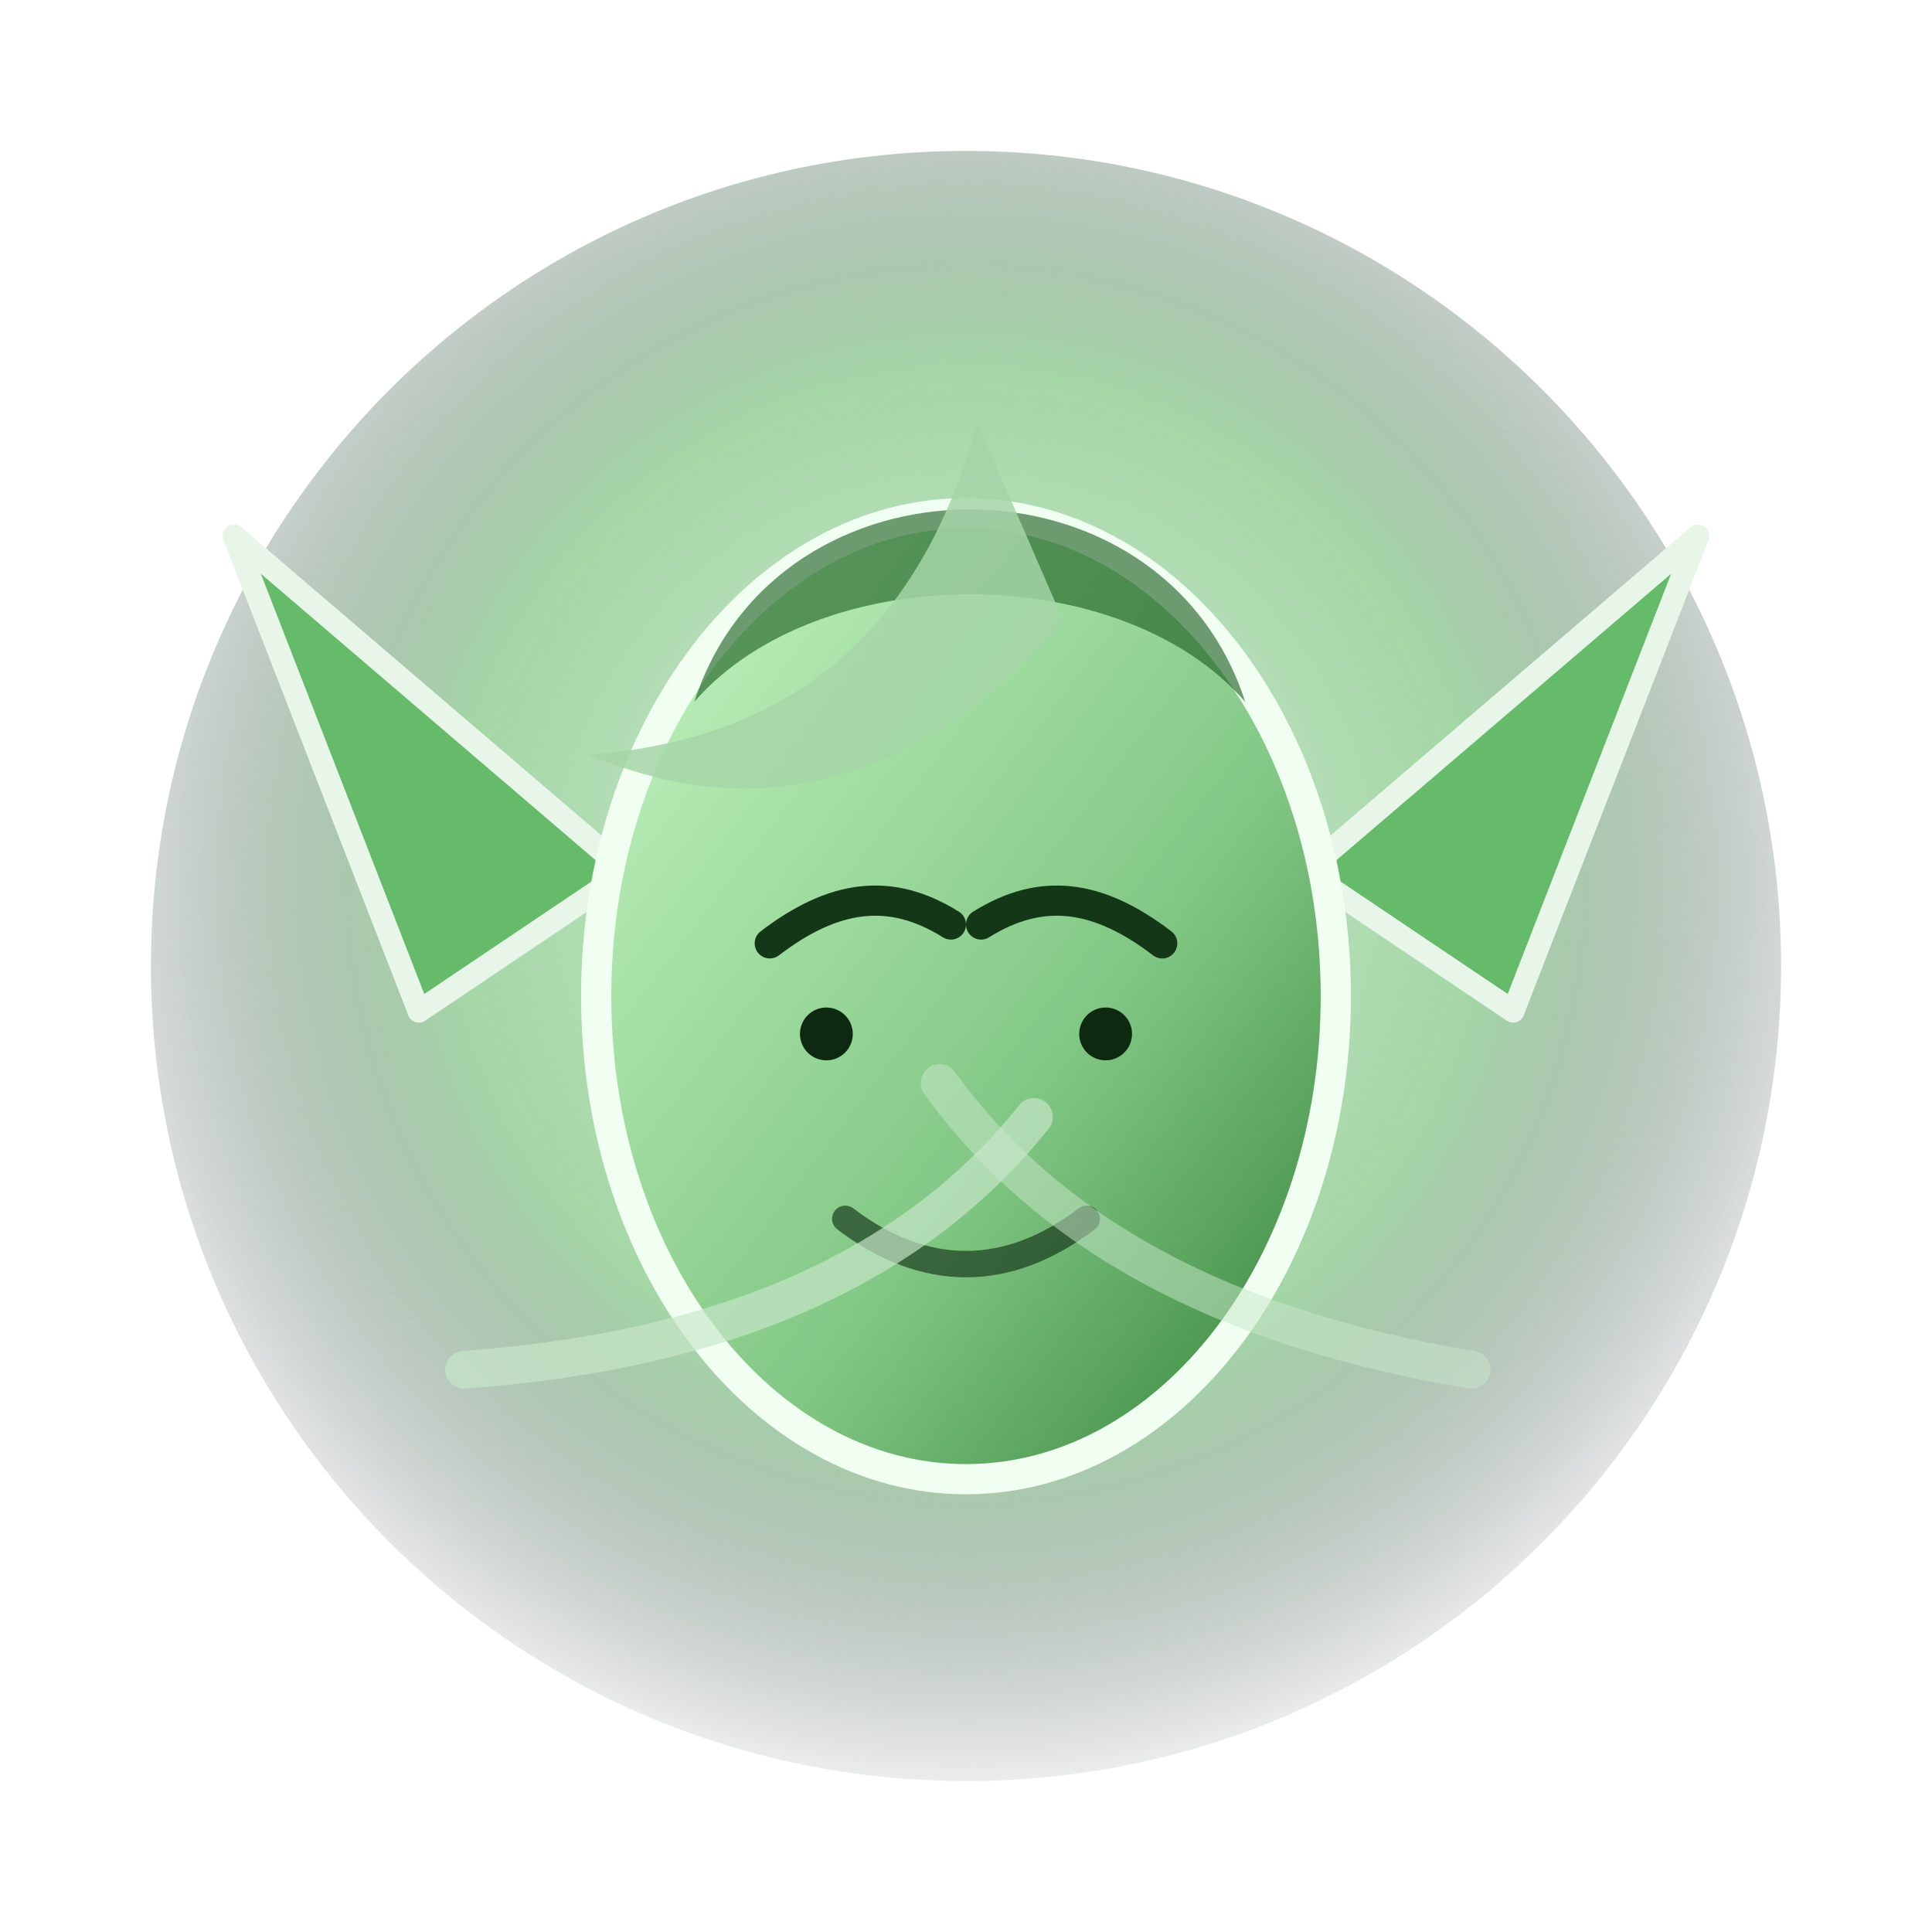
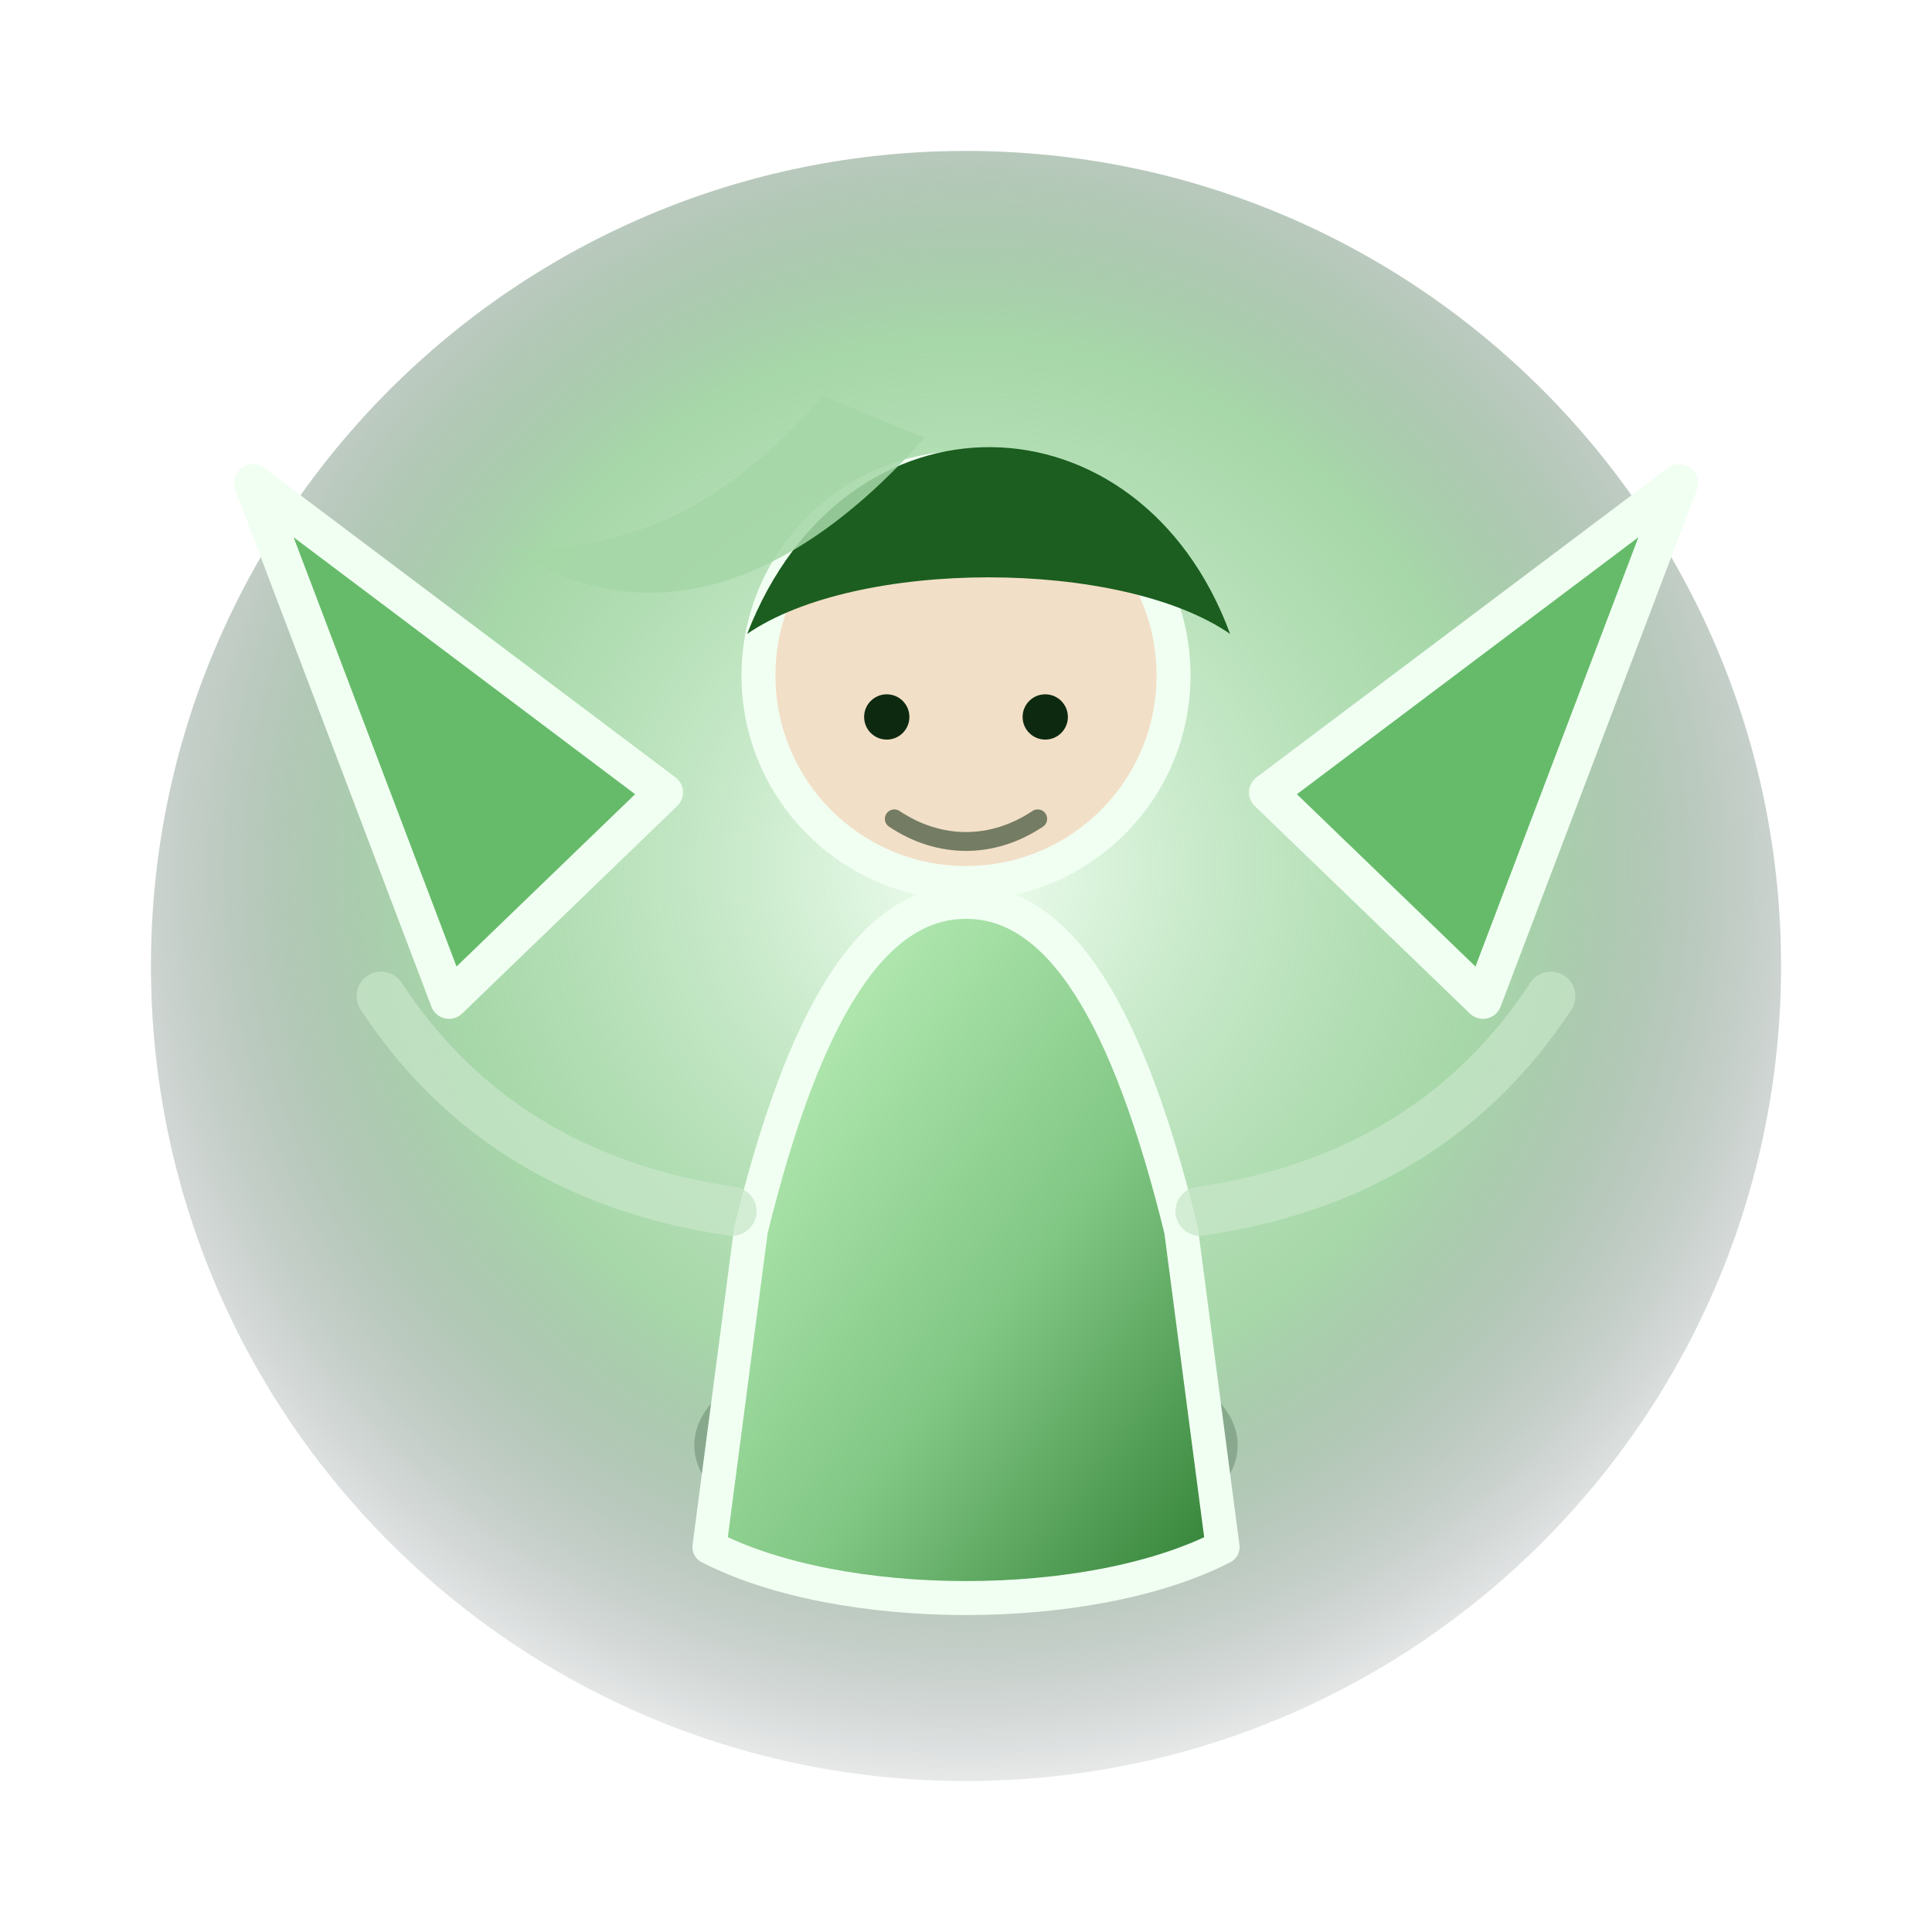
- <svg xmlns="http://www.w3.org/2000/svg" width="1024" height="1024" viewBox="0 0 512 512">
+ <svg xmlns="http://www.w3.org/2000/svg" width="1024" height="1024" viewBox="0 0 512 512" role="img" aria-label="Elf race sprite">
  <defs>
-     <radialGradient id="g" cx="50%" cy="45%" r="58%">
-       <stop offset="0%" stop-color="#e8f5e9" stop-opacity="0.98" />
-       <stop offset="54%" stop-color="#81c784" stop-opacity="0.72" />
+     <radialGradient id="glow" cx="50%" cy="44%" r="60%">
+       <stop offset="0%" stop-color="#f1fff2" stop-opacity="0.96" />
+       <stop offset="54%" stop-color="#81c784" stop-opacity="0.7" />
      <stop offset="100%" stop-color="#0b1020" stop-opacity="0" />
    </radialGradient>
-     <linearGradient id="b" x1="0" x2="1" y1="0" y2="1">
+     <linearGradient id="body" x1="0" y1="0" x2="1" y2="1">
      <stop offset="0%" stop-color="#c8f7c5" />
-       <stop offset="60%" stop-color="#81c784" />
+       <stop offset="58%" stop-color="#81c784" />
      <stop offset="100%" stop-color="#2e7d32" />
    </linearGradient>
  </defs>
-   <circle cx="256" cy="256" r="216" fill="url(#g)" />
-   <path d="M166 231L62 142l49 126z" fill="#66bb6a" stroke="#e8f5e9" stroke-width="6" stroke-linejoin="round" />
-   <path d="M346 231l104-89-49 126z" fill="#66bb6a" stroke="#e8f5e9" stroke-width="6" stroke-linejoin="round" />
-   <ellipse cx="256" cy="264" rx="98" ry="128" fill="url(#b)" stroke="#f1fff2" stroke-width="8" />
-   <path d="M184 186c33-38 113-38 146 0-22-68-124-68-146 0z" fill="#1b5e20" opacity="0.62" />
-   <path d="M204 250c17-13 32-15 48-5" fill="none" stroke="#143718" stroke-width="8" stroke-linecap="round" />
-   <path d="M308 250c-17-13-32-15-48-5" fill="none" stroke="#143718" stroke-width="8" stroke-linecap="round" />
-   <circle cx="219" cy="274" r="7" fill="#0d2a10" />
-   <circle cx="293" cy="274" r="7" fill="#0d2a10" />
-   <path d="M224 323c21 16 43 16 64 0" fill="none" stroke="#0d2a10" stroke-width="7" stroke-linecap="round" opacity="0.62" />
-   <path d="M123 363c69-5 119-27 151-67" fill="none" stroke="#c8e6c9" stroke-width="10" stroke-linecap="round" opacity="0.68" />
-   <path d="M390 363c-66-11-112-36-141-76" fill="none" stroke="#c8e6c9" stroke-width="10" stroke-linecap="round" opacity="0.52" />
-   <path d="M259 112c-15 55-49 84-103 88 45 19 87 8 126-35z" fill="#a5d6a7" opacity="0.84" />
+   <circle cx="256" cy="256" r="216" fill="url(#glow)" />
+   <g stroke-linecap="round" stroke-linejoin="round">
+     <ellipse cx="256" cy="383" rx="72" ry="32" fill="#0b2d13" opacity="0.22" />
+     <path d="M176 210 L67 128 L119 265 Z" fill="#66bb6a" stroke="#f1fff2" stroke-width="10" />
+     <path d="M336 210 L445 128 L393 265 Z" fill="#66bb6a" stroke="#f1fff2" stroke-width="10" />
+     <path d="M199 326 C213 269 231 239 256 239 C281 239 299 269 313 326 L324 410 C289 428 223 428 188 410 Z" fill="url(#body)" stroke="#f1fff2" stroke-width="9" />
+     <circle cx="256" cy="179" r="55" fill="#f2dfc7" stroke="#f1fff2" stroke-width="9" />
+     <path d="M198 168 C224 101 302 103 326 168 C297 148 227 148 198 168 Z" fill="#1b5e20" />
+     <path d="M194 321 C153 315 122 296 101 264" fill="none" stroke="#c8e6c9" stroke-width="13" opacity="0.72" />
+     <path d="M318 321 C359 315 390 296 411 264" fill="none" stroke="#c8e6c9" stroke-width="13" opacity="0.72" />
+     <circle cx="235" cy="190" r="6" fill="#0d2a10" />
+     <circle cx="277" cy="190" r="6" fill="#0d2a10" />
+     <path d="M237 217 C249 225 263 225 275 217" fill="none" stroke="#0d2a10" stroke-width="5" opacity="0.55" />
+     <path d="M218 105 C193 134 166 147 135 145 C169 168 208 158 245 116 Z" fill="#a5d6a7" opacity="0.86" />
+   </g>
</svg>
